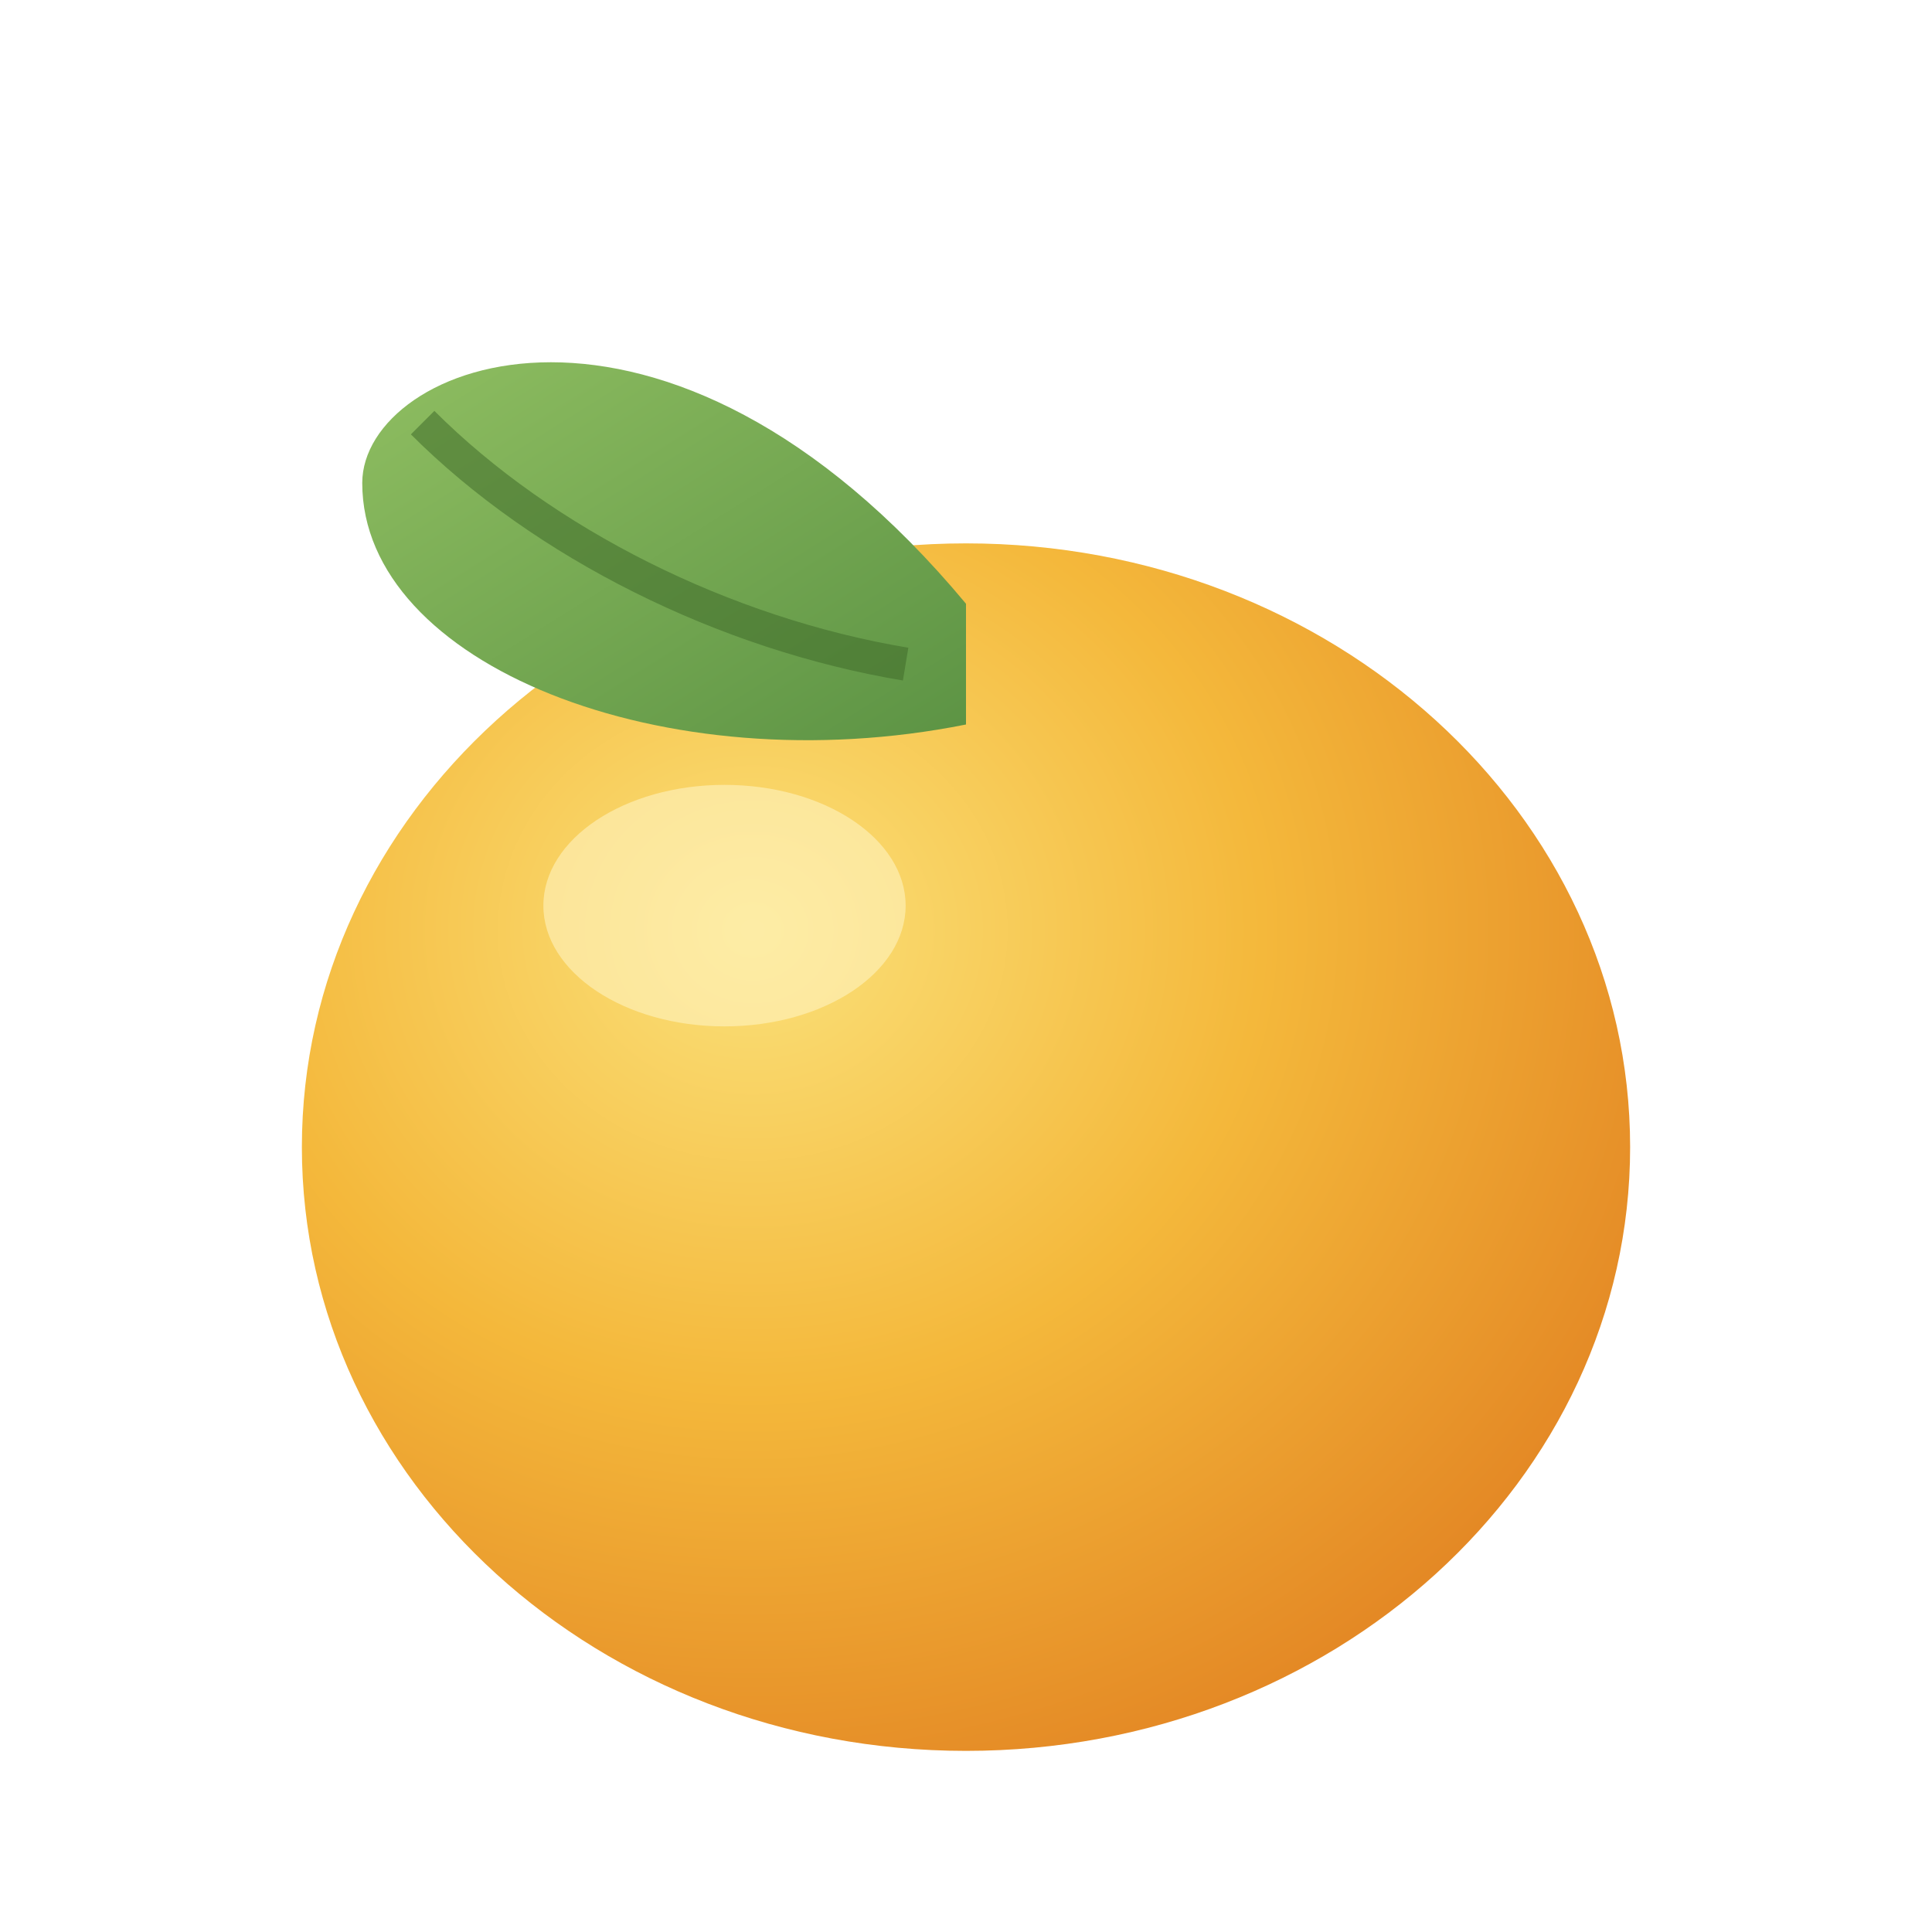
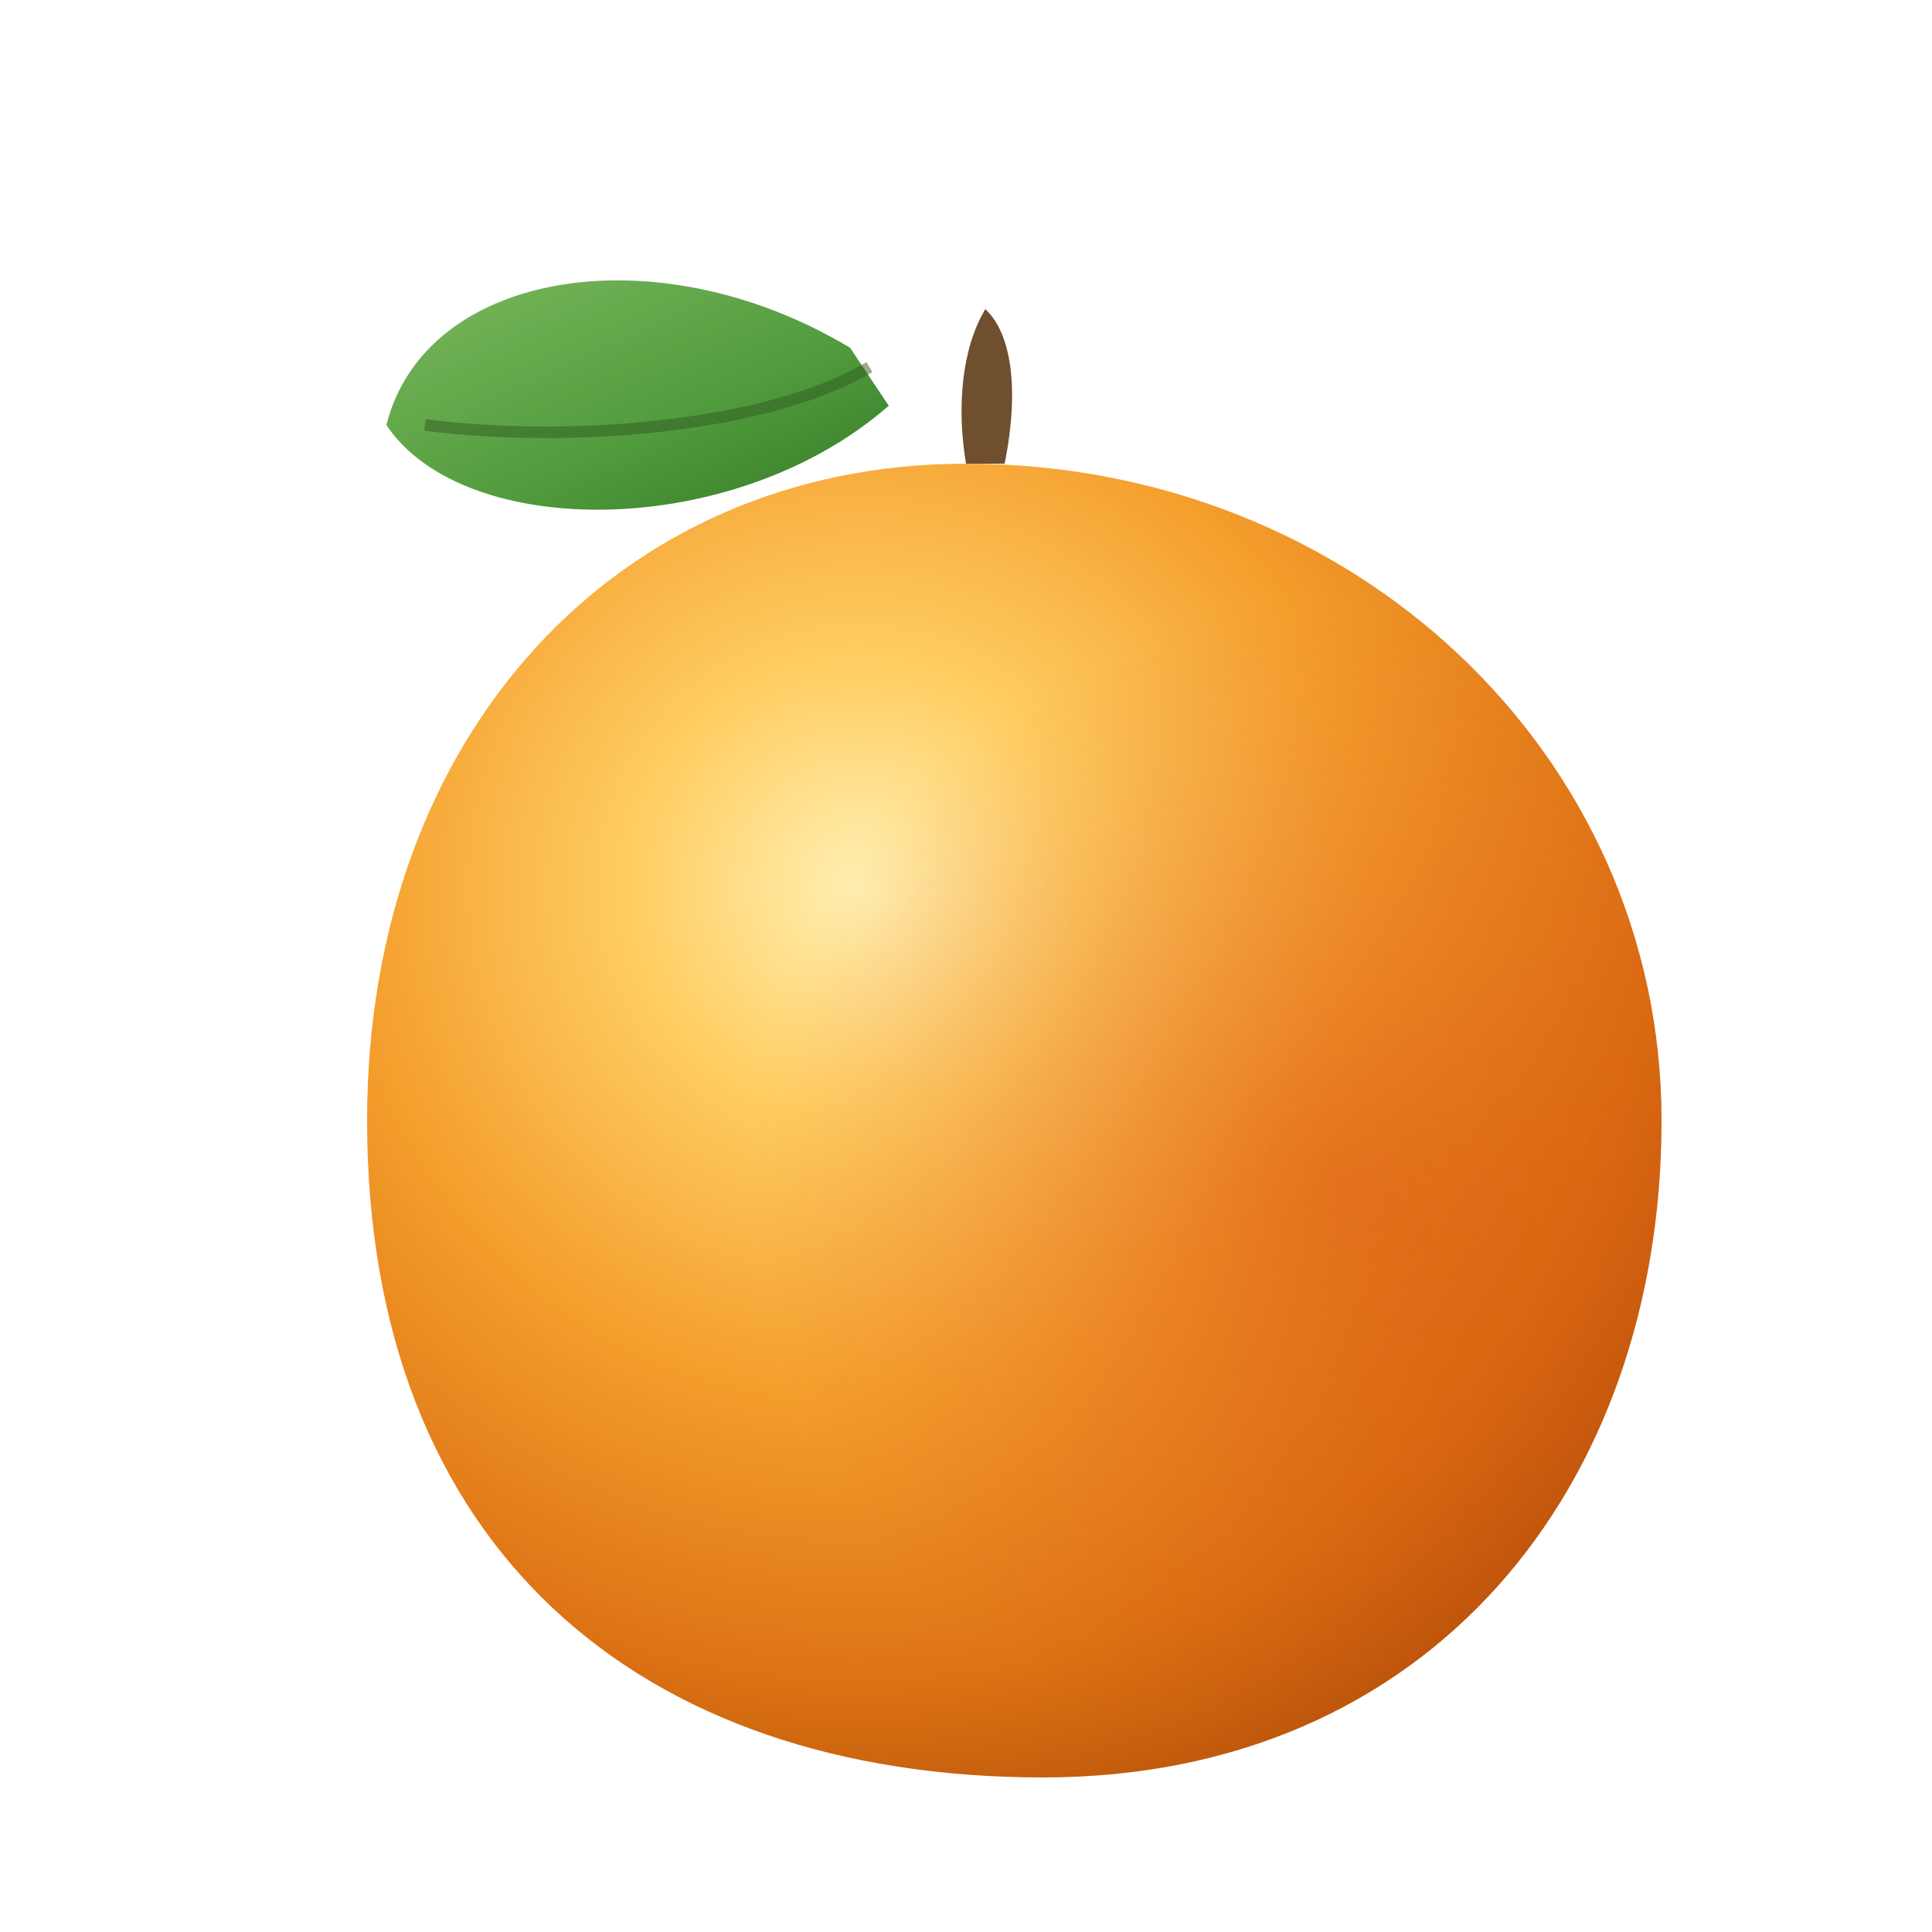
- <svg xmlns="http://www.w3.org/2000/svg" viewBox="0 0 64 64">
+ <svg xmlns="http://www.w3.org/2000/svg" viewBox="0 0 100 100">
  <defs>
-     <radialGradient id="m" cx="0.34" cy="0.32" r="0.85">
-       <stop offset="0" stop-color="#FBE17A" />
-       <stop offset="0.45" stop-color="#F4B83B" />
-       <stop offset="1" stop-color="#DF7A1E" />
+     <radialGradient id="fmBody" cx="38%" cy="32%" r="78%">
+       <stop offset="0%" stop-color="#FFEFB2" />
+       <stop offset="22%" stop-color="#FFCE63" />
+       <stop offset="50%" stop-color="#F49E2D" />
+       <stop offset="78%" stop-color="#DD7314" />
+       <stop offset="100%" stop-color="#B14E08" />
    </radialGradient>
-     <linearGradient id="l" x1="0" y1="0" x2="1" y2="1">
-       <stop offset="0" stop-color="#8FBE61" />
-       <stop offset="1" stop-color="#5C9344" />
+     <radialGradient id="fmBlush" cx="75%" cy="55%" r="45%">
+       <stop offset="0%" stop-color="#D33D0C" stop-opacity="0.42" />
+       <stop offset="100%" stop-color="#D33D0C" stop-opacity="0" />
+     </radialGradient>
+     <linearGradient id="fmLeaf" x1="0" y1="0" x2="1" y2="1">
+       <stop offset="0%" stop-color="#7CB85E" />
+       <stop offset="60%" stop-color="#509B3D" />
+       <stop offset="100%" stop-color="#367A26" />
    </linearGradient>
  </defs>
-   <ellipse cx="32" cy="38" rx="22" ry="20" fill="url(#m)" />
-   <ellipse cx="24" cy="30" rx="6" ry="4" fill="#FFF6C9" opacity=".55" />
-   <path d="M32 20 C22 8 12 12 12 16 C12 22 22 26 32 24 Z" fill="url(#l)" />
-   <path d="M14 14 C18 18 24 21 30 22" stroke="#3F6B2A" stroke-width="1.1" fill="none" opacity=".55" />
+   <path d="M50 24 C 32 24, 19 38, 19 58 C 19 80, 33 92, 54 92 C 74 92, 86 77, 86 58 C 86 39, 70 24, 50 24 Z" fill="url(#fmBody)" />
+   <path d="M50 24 C 32 24, 19 38, 19 58 C 19 80, 33 92, 54 92 C 74 92, 86 77, 86 58 C 86 39, 70 24, 50 24 Z" fill="url(#fmBlush)" />
+   <path d="M50 24 C 49.5 21, 49.8 18, 51 16 C 52.3 17.2, 52.8 20, 52 24 Z" fill="#6F4F2E" />
+   <path d="M44 18 C 34 12, 22 14, 20 22 C 24 28, 38 28, 46 21 Z" fill="url(#fmLeaf)" />
+   <path d="M22 22 C 30 23, 40 22, 45 19" stroke="#2F5A1F" stroke-width="0.6" fill="none" opacity="0.5" />
</svg>
